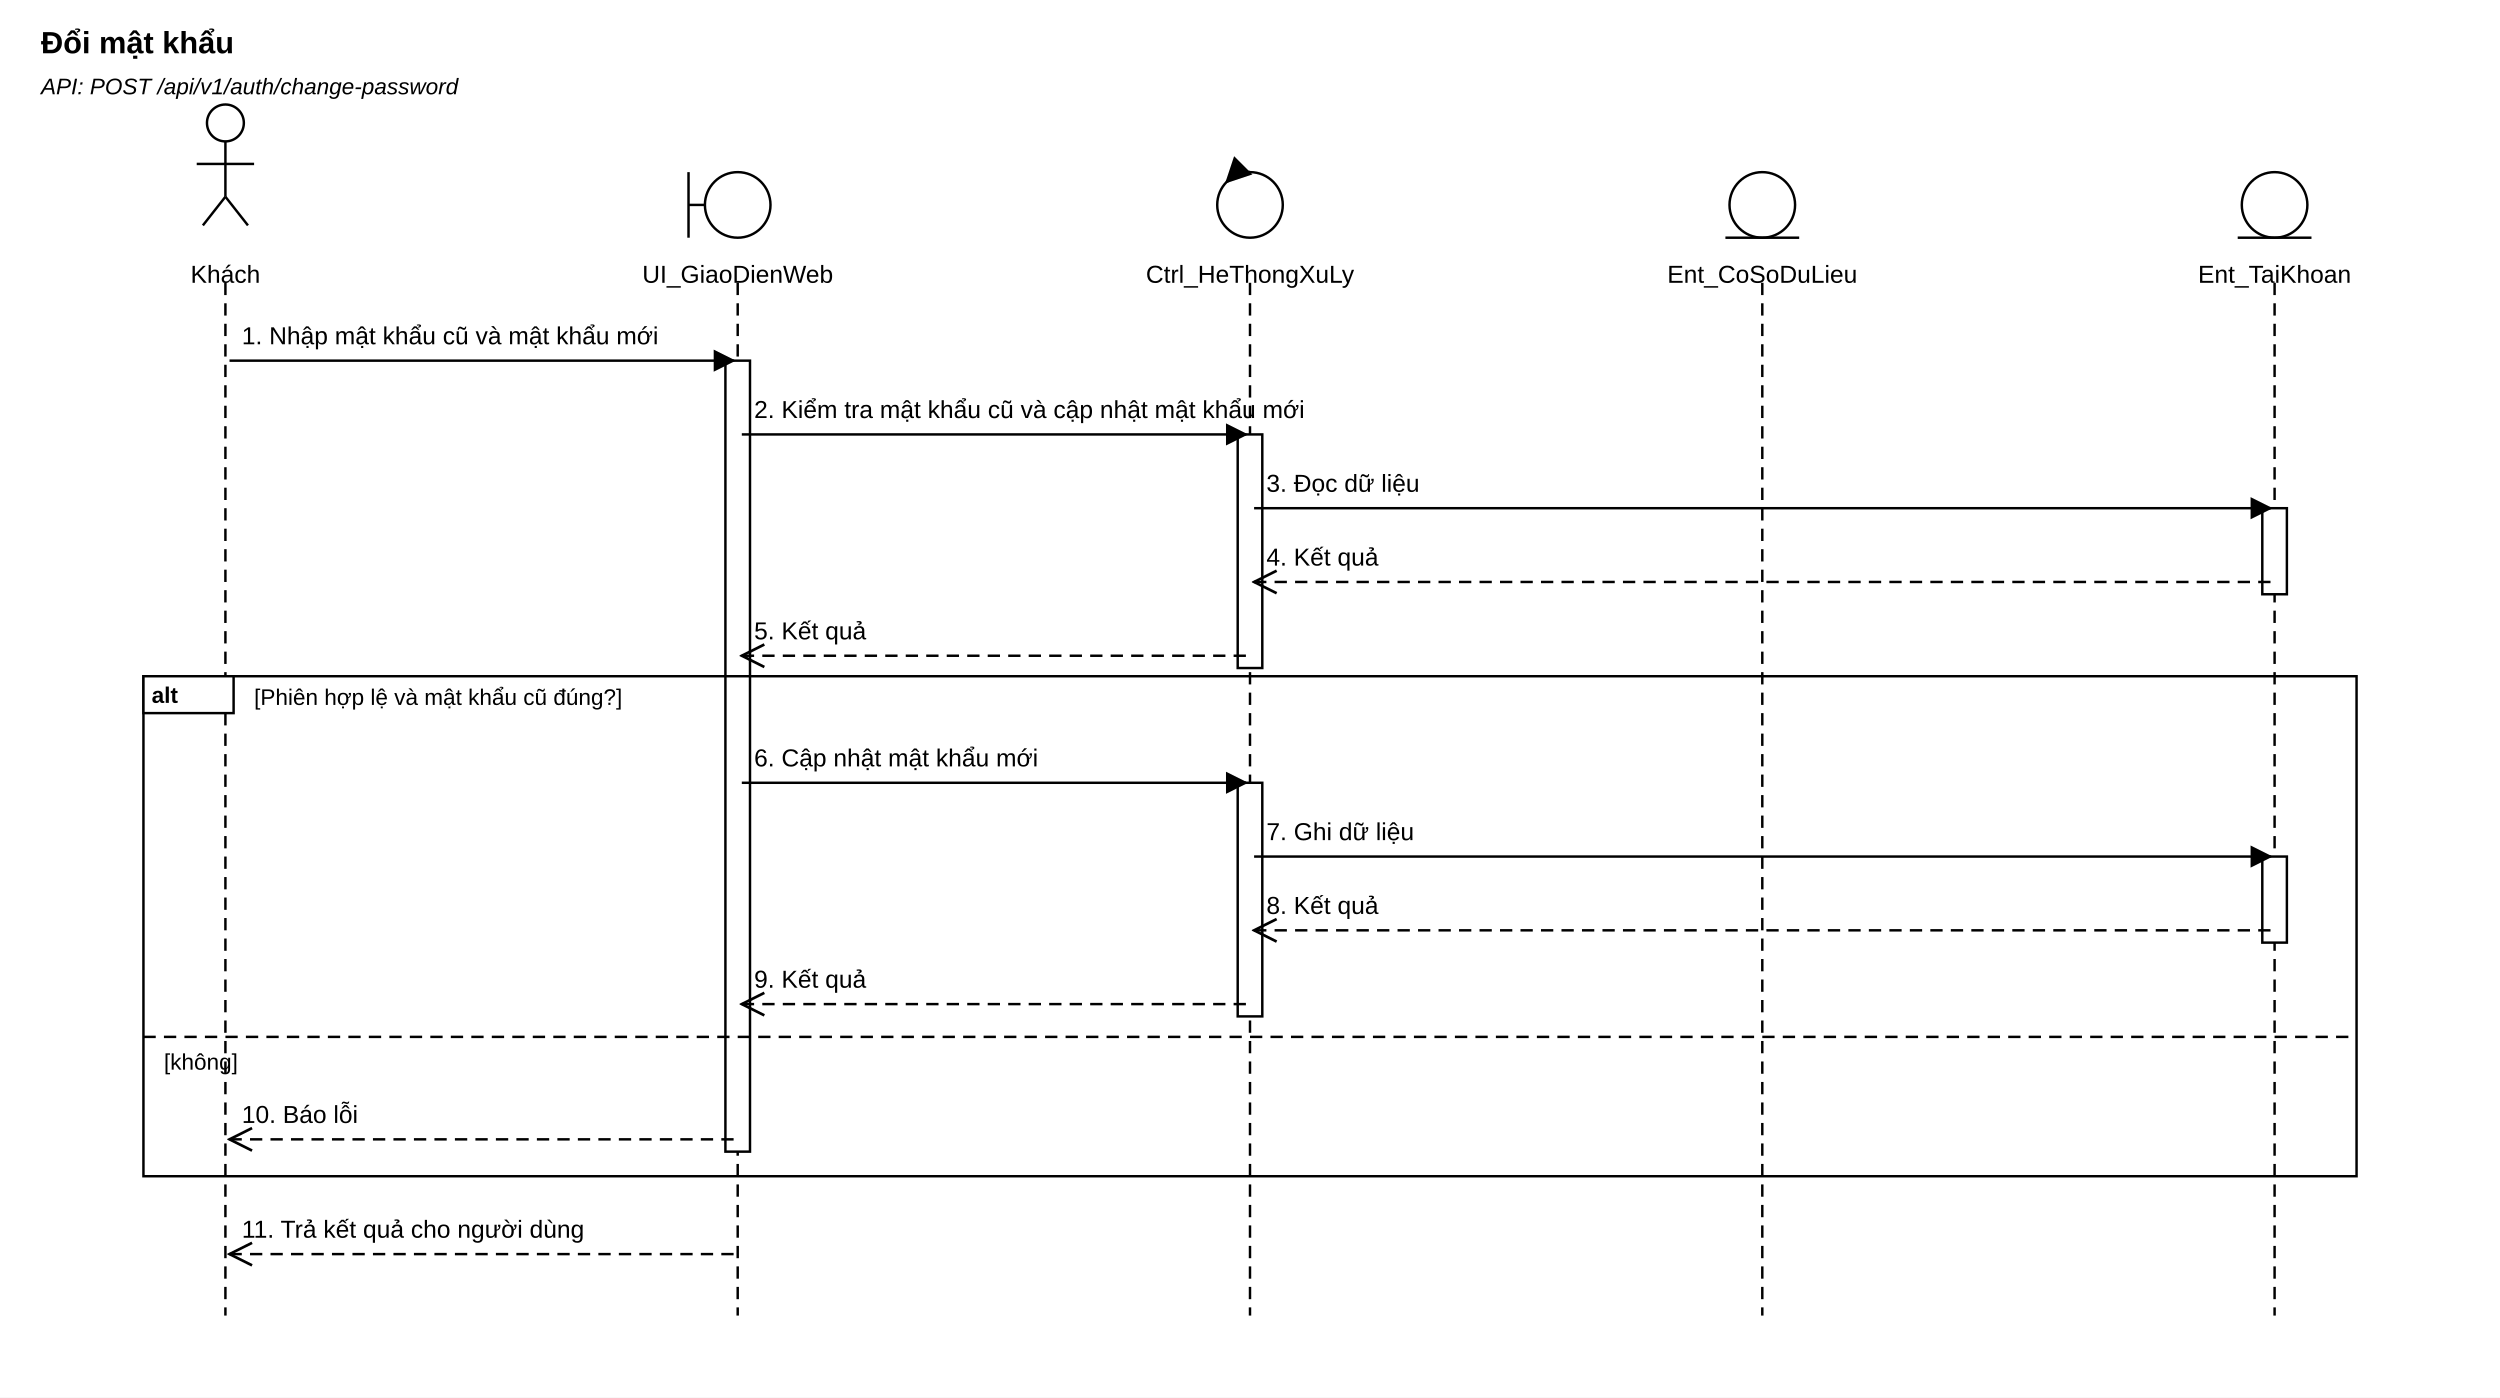
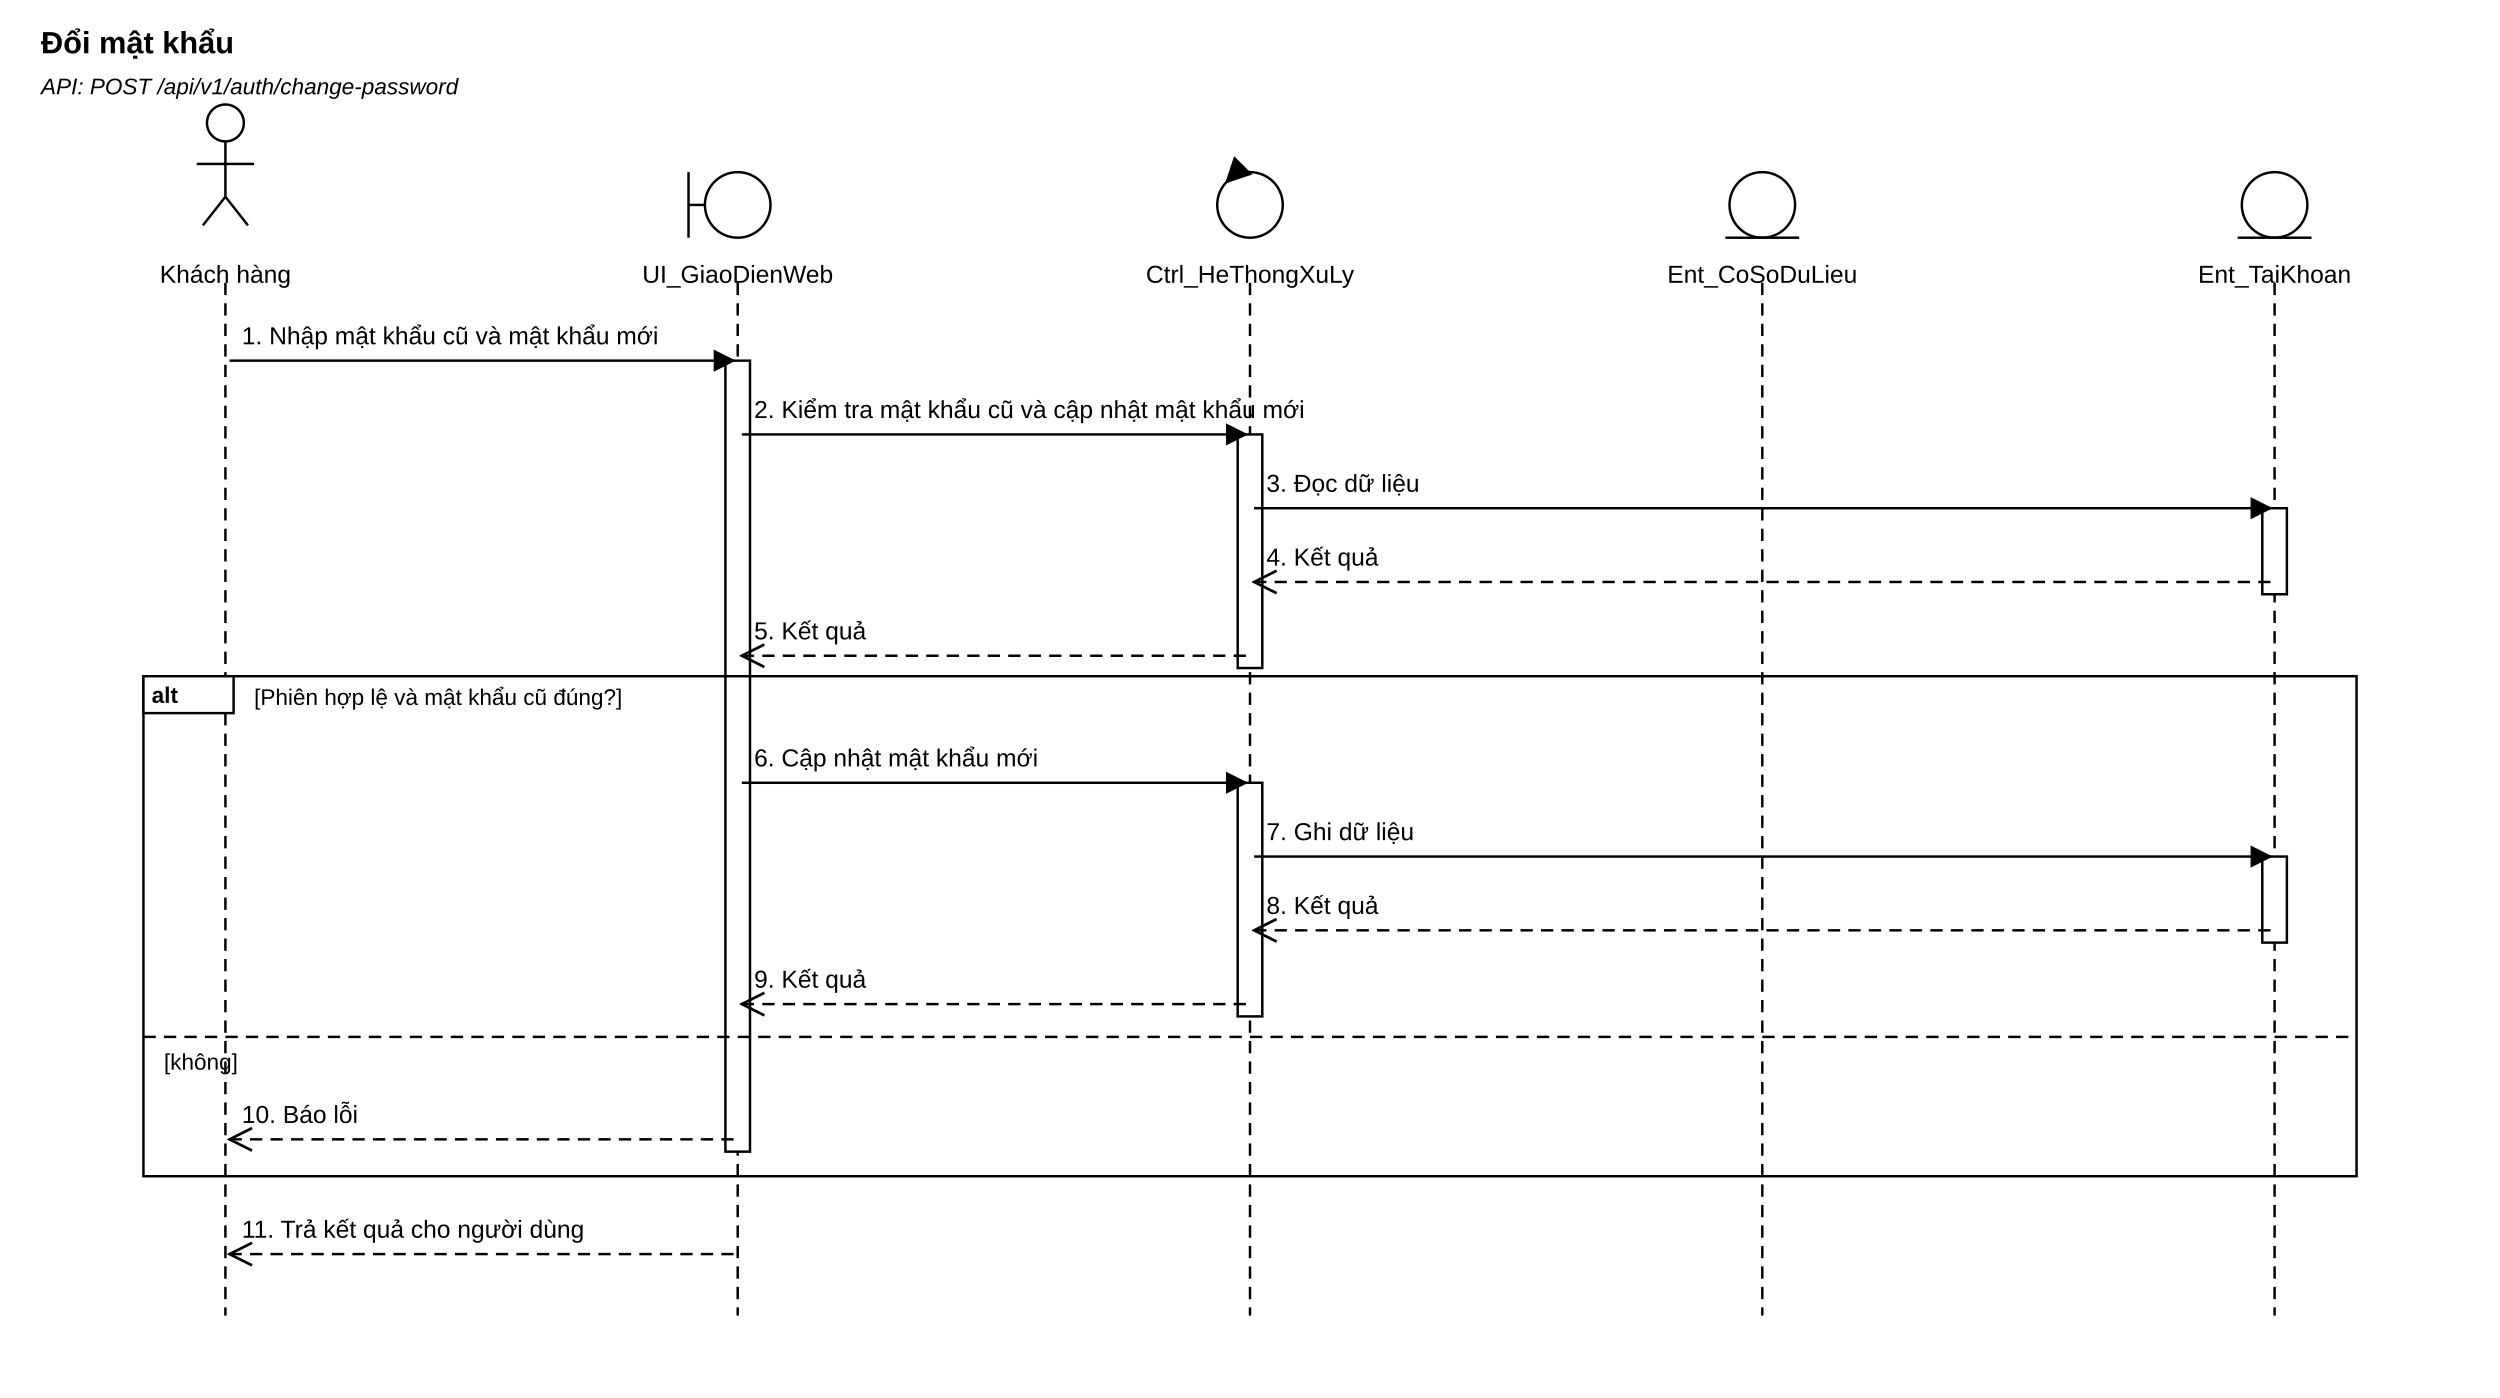
<svg xmlns="http://www.w3.org/2000/svg" width="1220" height="682" viewBox="0 0 1220 682">
  <defs>
    <marker id="dac" viewBox="0 0 10 10" refX="9" refY="5" markerWidth="9" markerHeight="9" orient="auto">
      <path d="M0,0 L10,5 L0,10 z" fill="#000" />
    </marker>
    <marker id="ho" viewBox="0 0 12 12" refX="11" refY="6" markerWidth="11" markerHeight="11" orient="auto">
      <path d="M1,1 L11,6 L1,11" fill="none" stroke="#000" stroke-width="1.2" />
    </marker>
  </defs>
  <rect width="100%" height="100%" fill="#fff" />
  <text x="20" y="26" font-family="Arial, Helvetica, sans-serif" font-size="15" text-anchor="start" font-weight="bold" fill="#000">Đổi mật khẩu</text>
  <text x="20" y="46" font-family="Arial, Helvetica, sans-serif" font-size="11" text-anchor="start" font-weight="normal" fill="#000" font-style="italic">API: POST /api/v1/auth/change-password</text>
  <circle cx="110" cy="60" r="9" fill="#fff" stroke="#000" stroke-width="1.2" />
  <line x1="110" y1="69" x2="110" y2="96" stroke="#000" stroke-width="1.2" />
  <line x1="96" y1="80" x2="124" y2="80" stroke="#000" stroke-width="1.2" />
  <line x1="110" y1="96" x2="99" y2="110" stroke="#000" stroke-width="1.2" />
  <line x1="110" y1="96" x2="121" y2="110" stroke="#000" stroke-width="1.2" />
-   <text x="110" y="138" font-family="Arial, Helvetica, sans-serif" font-size="12" text-anchor="middle" font-weight="normal" fill="#000">Khách</text>
+   <text x="110" y="138" font-family="Arial, Helvetica, sans-serif" font-size="12" text-anchor="middle" font-weight="normal" fill="#000">Khách hàng</text>
  <line x1="336" y1="84" x2="336" y2="116" stroke="#000" stroke-width="1.2" />
  <line x1="336" y1="100" x2="344" y2="100" stroke="#000" stroke-width="1.2" />
  <circle cx="360" cy="100" r="16" fill="#fff" stroke="#000" stroke-width="1.2" />
  <text x="360" y="138" font-family="Arial, Helvetica, sans-serif" font-size="12" text-anchor="middle" font-weight="normal" fill="#000">UI_GiaoDienWeb</text>
  <circle cx="610" cy="100" r="16" fill="#fff" stroke="#000" stroke-width="1.2" />
  <path d="M 610 84 A 16 16 0 0 0 598.69 88.69" fill="none" stroke="#000" stroke-width="1.4" marker-end="url(#dac)" />
  <text x="610" y="138" font-family="Arial, Helvetica, sans-serif" font-size="12" text-anchor="middle" font-weight="normal" fill="#000">Ctrl_HeThongXuLy</text>
  <circle cx="860" cy="100" r="16" fill="#fff" stroke="#000" stroke-width="1.2" />
  <line x1="842" y1="116" x2="878" y2="116" stroke="#000" stroke-width="1.2" />
  <text x="860" y="138" font-family="Arial, Helvetica, sans-serif" font-size="12" text-anchor="middle" font-weight="normal" fill="#000">Ent_CoSoDuLieu</text>
  <circle cx="1110" cy="100" r="16" fill="#fff" stroke="#000" stroke-width="1.2" />
  <line x1="1092" y1="116" x2="1128" y2="116" stroke="#000" stroke-width="1.2" />
  <text x="1110" y="138" font-family="Arial, Helvetica, sans-serif" font-size="12" text-anchor="middle" font-weight="normal" fill="#000">Ent_TaiKhoan</text>
  <line x1="110" y1="138" x2="110" y2="642" stroke="#000" stroke-width="1.2" stroke-dasharray="6 4" />
  <line x1="360" y1="138" x2="360" y2="642" stroke="#000" stroke-width="1.2" stroke-dasharray="6 4" />
  <line x1="610" y1="138" x2="610" y2="642" stroke="#000" stroke-width="1.2" stroke-dasharray="6 4" />
  <line x1="860" y1="138" x2="860" y2="642" stroke="#000" stroke-width="1.2" stroke-dasharray="6 4" />
  <line x1="1110" y1="138" x2="1110" y2="642" stroke="#000" stroke-width="1.2" stroke-dasharray="6 4" />
  <rect x="1104" y="248" width="12" height="42" rx="0" fill="#fff" stroke="#000" stroke-width="1.2" />
  <rect x="604" y="212" width="12" height="114" rx="0" fill="#fff" stroke="#000" stroke-width="1.2" />
  <rect x="1104" y="418" width="12" height="42" rx="0" fill="#fff" stroke="#000" stroke-width="1.2" />
  <rect x="604" y="382" width="12" height="114" rx="0" fill="#fff" stroke="#000" stroke-width="1.2" />
  <rect x="354" y="176" width="12" height="386" rx="0" fill="#fff" stroke="#000" stroke-width="1.2" />
  <line x1="112" y1="176" x2="358" y2="176" stroke="#000" stroke-width="1.2" marker-end="url(#dac)" />
  <text x="118" y="168" font-family="Arial, Helvetica, sans-serif" font-size="12" text-anchor="start" font-weight="normal" fill="#000">1. Nhập mật khẩu cũ và mật khẩu mới</text>
  <line x1="362" y1="212" x2="608" y2="212" stroke="#000" stroke-width="1.2" marker-end="url(#dac)" />
  <text x="368" y="204" font-family="Arial, Helvetica, sans-serif" font-size="12" text-anchor="start" font-weight="normal" fill="#000">2. Kiểm tra mật khẩu cũ và cập nhật mật khẩu mới</text>
  <line x1="612" y1="248" x2="1108" y2="248" stroke="#000" stroke-width="1.2" marker-end="url(#dac)" />
  <text x="618" y="240" font-family="Arial, Helvetica, sans-serif" font-size="12" text-anchor="start" font-weight="normal" fill="#000">3. Đọc dữ liệu</text>
  <line x1="1108" y1="284" x2="612" y2="284" stroke="#000" stroke-width="1.2" stroke-dasharray="6 4" marker-end="url(#ho)" />
  <text x="618" y="276" font-family="Arial, Helvetica, sans-serif" font-size="12" text-anchor="start" font-weight="normal" fill="#000">4. Kết quả</text>
  <line x1="608" y1="320" x2="362" y2="320" stroke="#000" stroke-width="1.2" stroke-dasharray="6 4" marker-end="url(#ho)" />
  <text x="368" y="312" font-family="Arial, Helvetica, sans-serif" font-size="12" text-anchor="start" font-weight="normal" fill="#000">5. Kết quả</text>
  <line x1="362" y1="382" x2="608" y2="382" stroke="#000" stroke-width="1.2" marker-end="url(#dac)" />
  <text x="368" y="374" font-family="Arial, Helvetica, sans-serif" font-size="12" text-anchor="start" font-weight="normal" fill="#000">6. Cập nhật mật khẩu mới</text>
  <line x1="612" y1="418" x2="1108" y2="418" stroke="#000" stroke-width="1.2" marker-end="url(#dac)" />
  <text x="618" y="410" font-family="Arial, Helvetica, sans-serif" font-size="12" text-anchor="start" font-weight="normal" fill="#000">7. Ghi dữ liệu</text>
  <line x1="1108" y1="454" x2="612" y2="454" stroke="#000" stroke-width="1.2" stroke-dasharray="6 4" marker-end="url(#ho)" />
  <text x="618" y="446" font-family="Arial, Helvetica, sans-serif" font-size="12" text-anchor="start" font-weight="normal" fill="#000">8. Kết quả</text>
  <line x1="608" y1="490" x2="362" y2="490" stroke="#000" stroke-width="1.2" stroke-dasharray="6 4" marker-end="url(#ho)" />
  <text x="368" y="482" font-family="Arial, Helvetica, sans-serif" font-size="12" text-anchor="start" font-weight="normal" fill="#000">9. Kết quả</text>
  <line x1="70" y1="506" x2="1150" y2="506" stroke="#000" stroke-width="1.2" stroke-dasharray="6 4" />
  <text x="80" y="522" font-family="Arial, Helvetica, sans-serif" font-size="11" text-anchor="start" font-weight="normal" fill="#000">[không]</text>
  <line x1="358" y1="556" x2="112" y2="556" stroke="#000" stroke-width="1.2" stroke-dasharray="6 4" marker-end="url(#ho)" />
  <text x="118" y="548" font-family="Arial, Helvetica, sans-serif" font-size="12" text-anchor="start" font-weight="normal" fill="#000">10. Báo lỗi</text>
  <rect x="70" y="330" width="1080" height="244" rx="0" fill="none" stroke="#000" stroke-width="1.2" />
  <rect x="70" y="330" width="44" height="18" fill="#fff" stroke="#000" stroke-width="1.2" />
  <text x="74" y="343" font-family="Arial, Helvetica, sans-serif" font-size="11" text-anchor="start" font-weight="bold" fill="#000">alt</text>
  <text x="124" y="344" font-family="Arial, Helvetica, sans-serif" font-size="11" text-anchor="start" font-weight="normal" fill="#000">[Phiên hợp lệ và mật khẩu cũ đúng?]</text>
  <line x1="358" y1="612" x2="112" y2="612" stroke="#000" stroke-width="1.2" stroke-dasharray="6 4" marker-end="url(#ho)" />
  <text x="118" y="604" font-family="Arial, Helvetica, sans-serif" font-size="12" text-anchor="start" font-weight="normal" fill="#000">11. Trả kết quả cho người dùng</text>
</svg>
